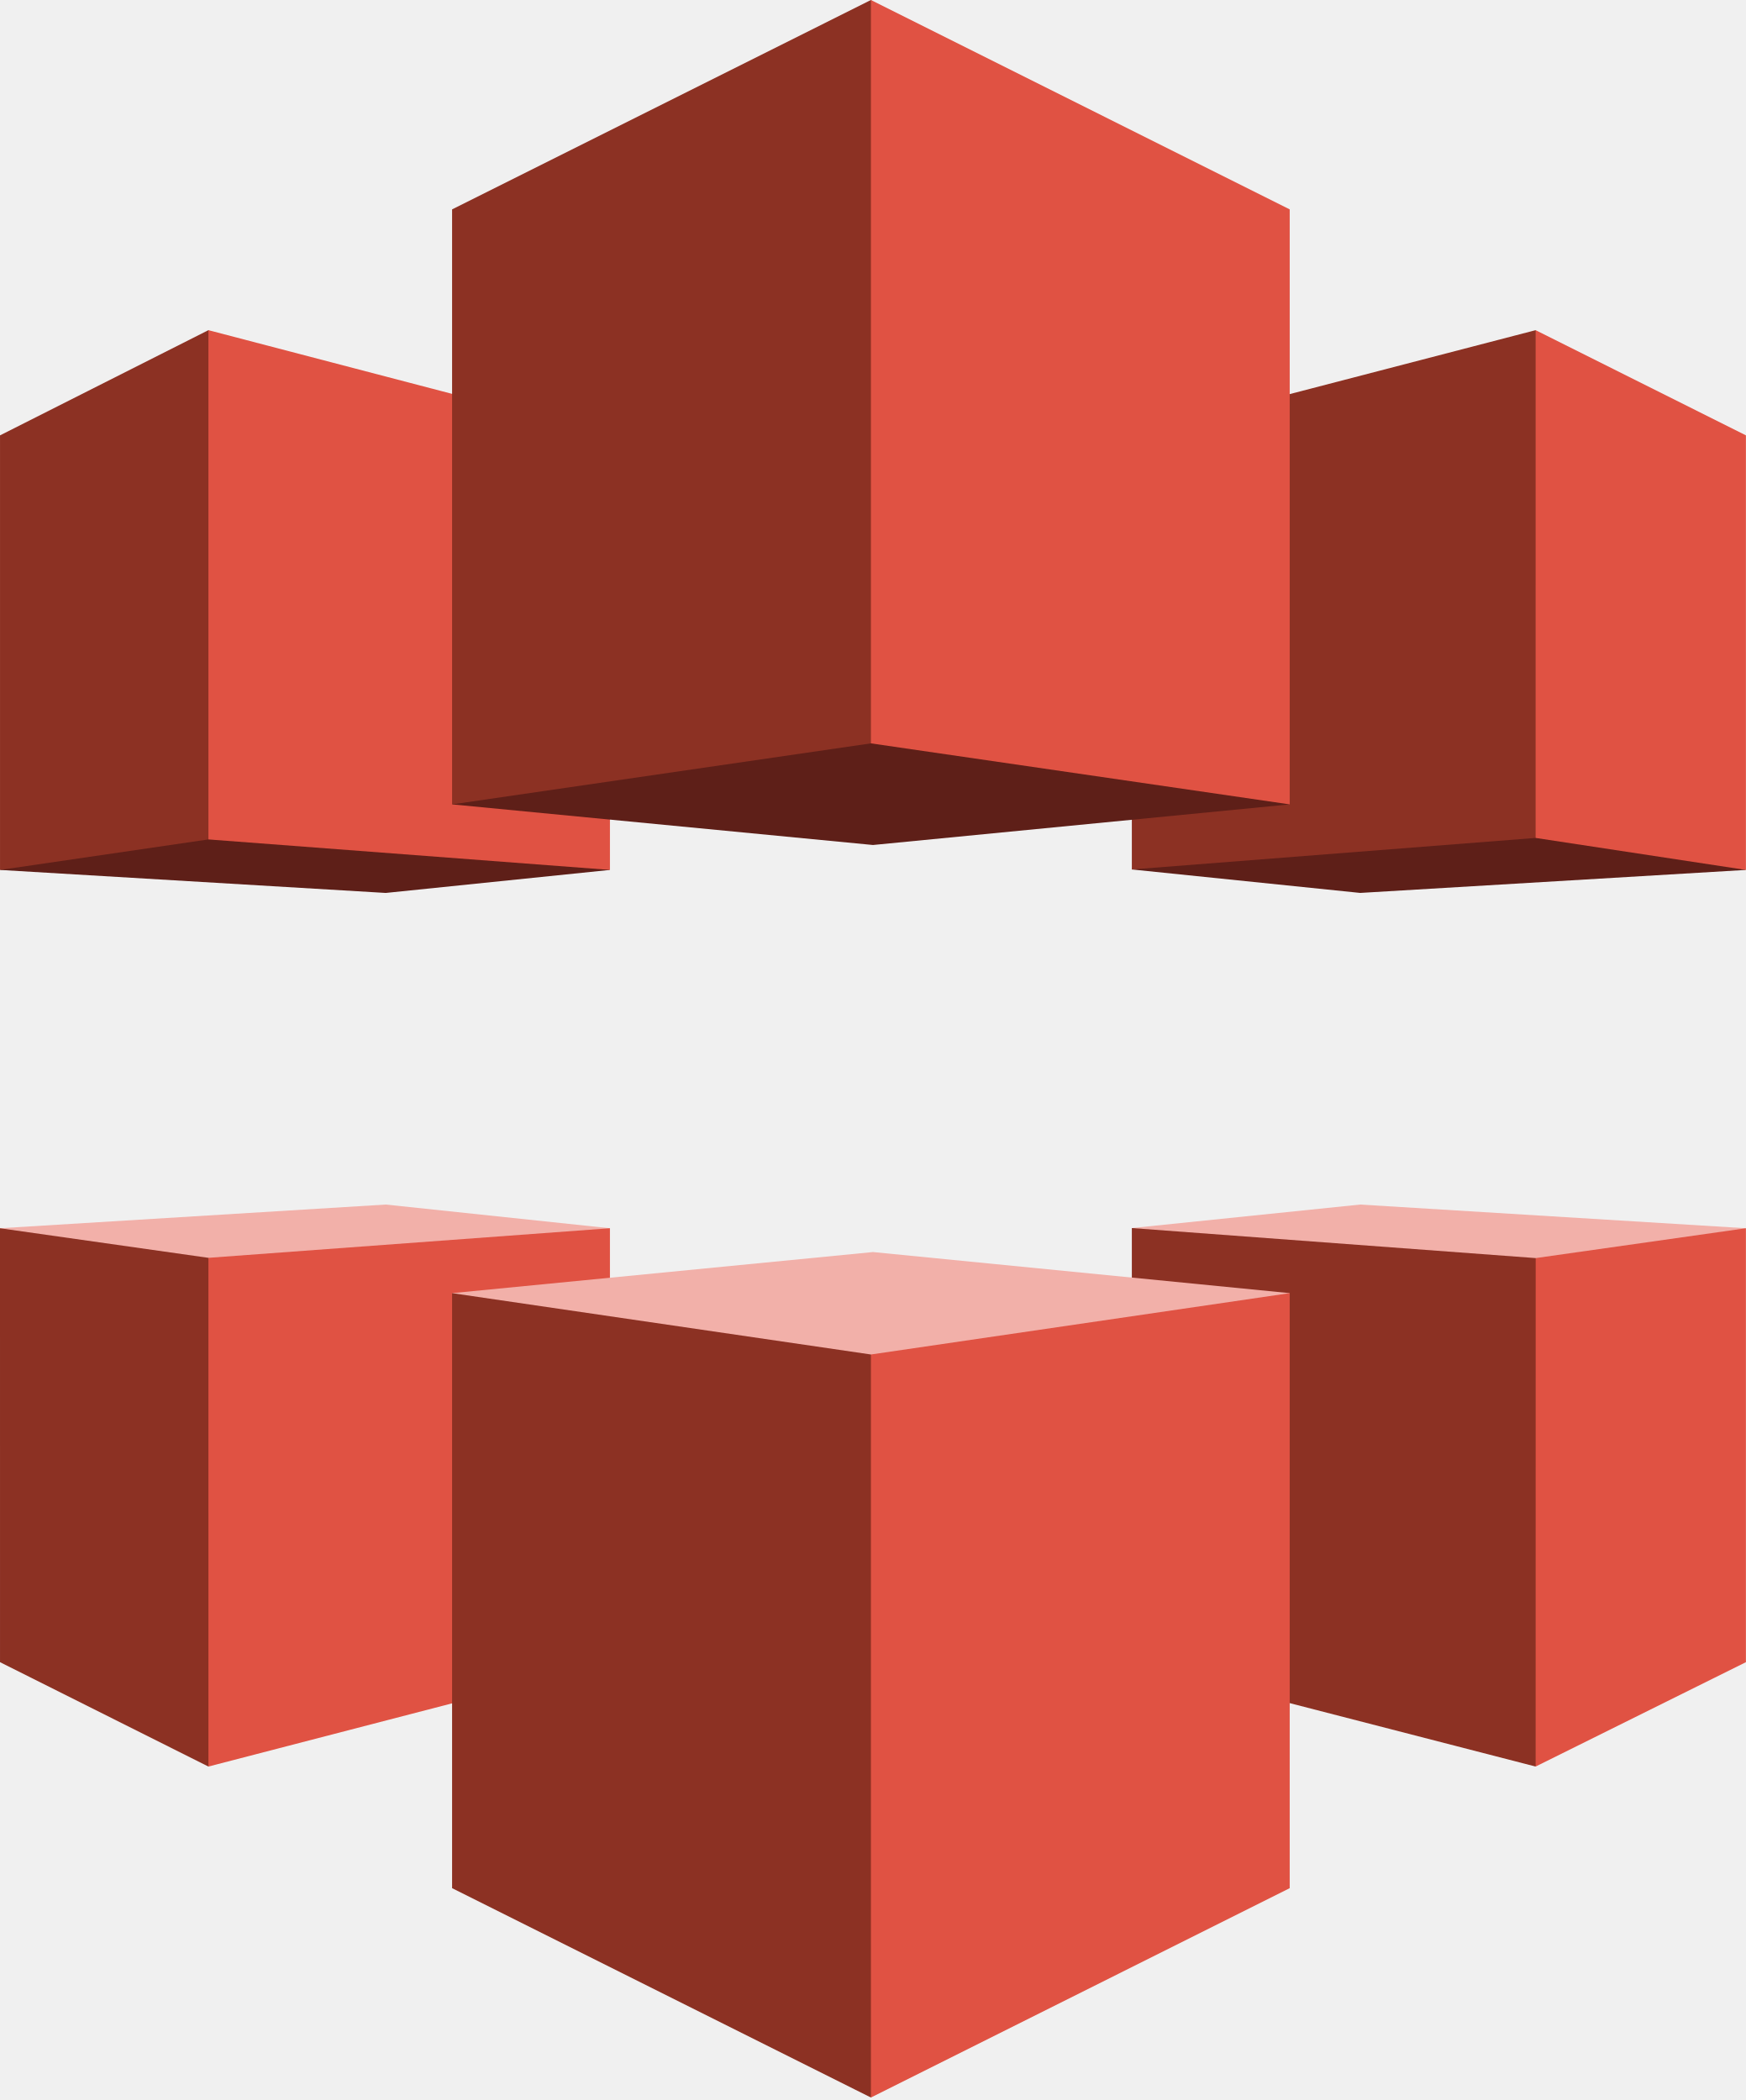
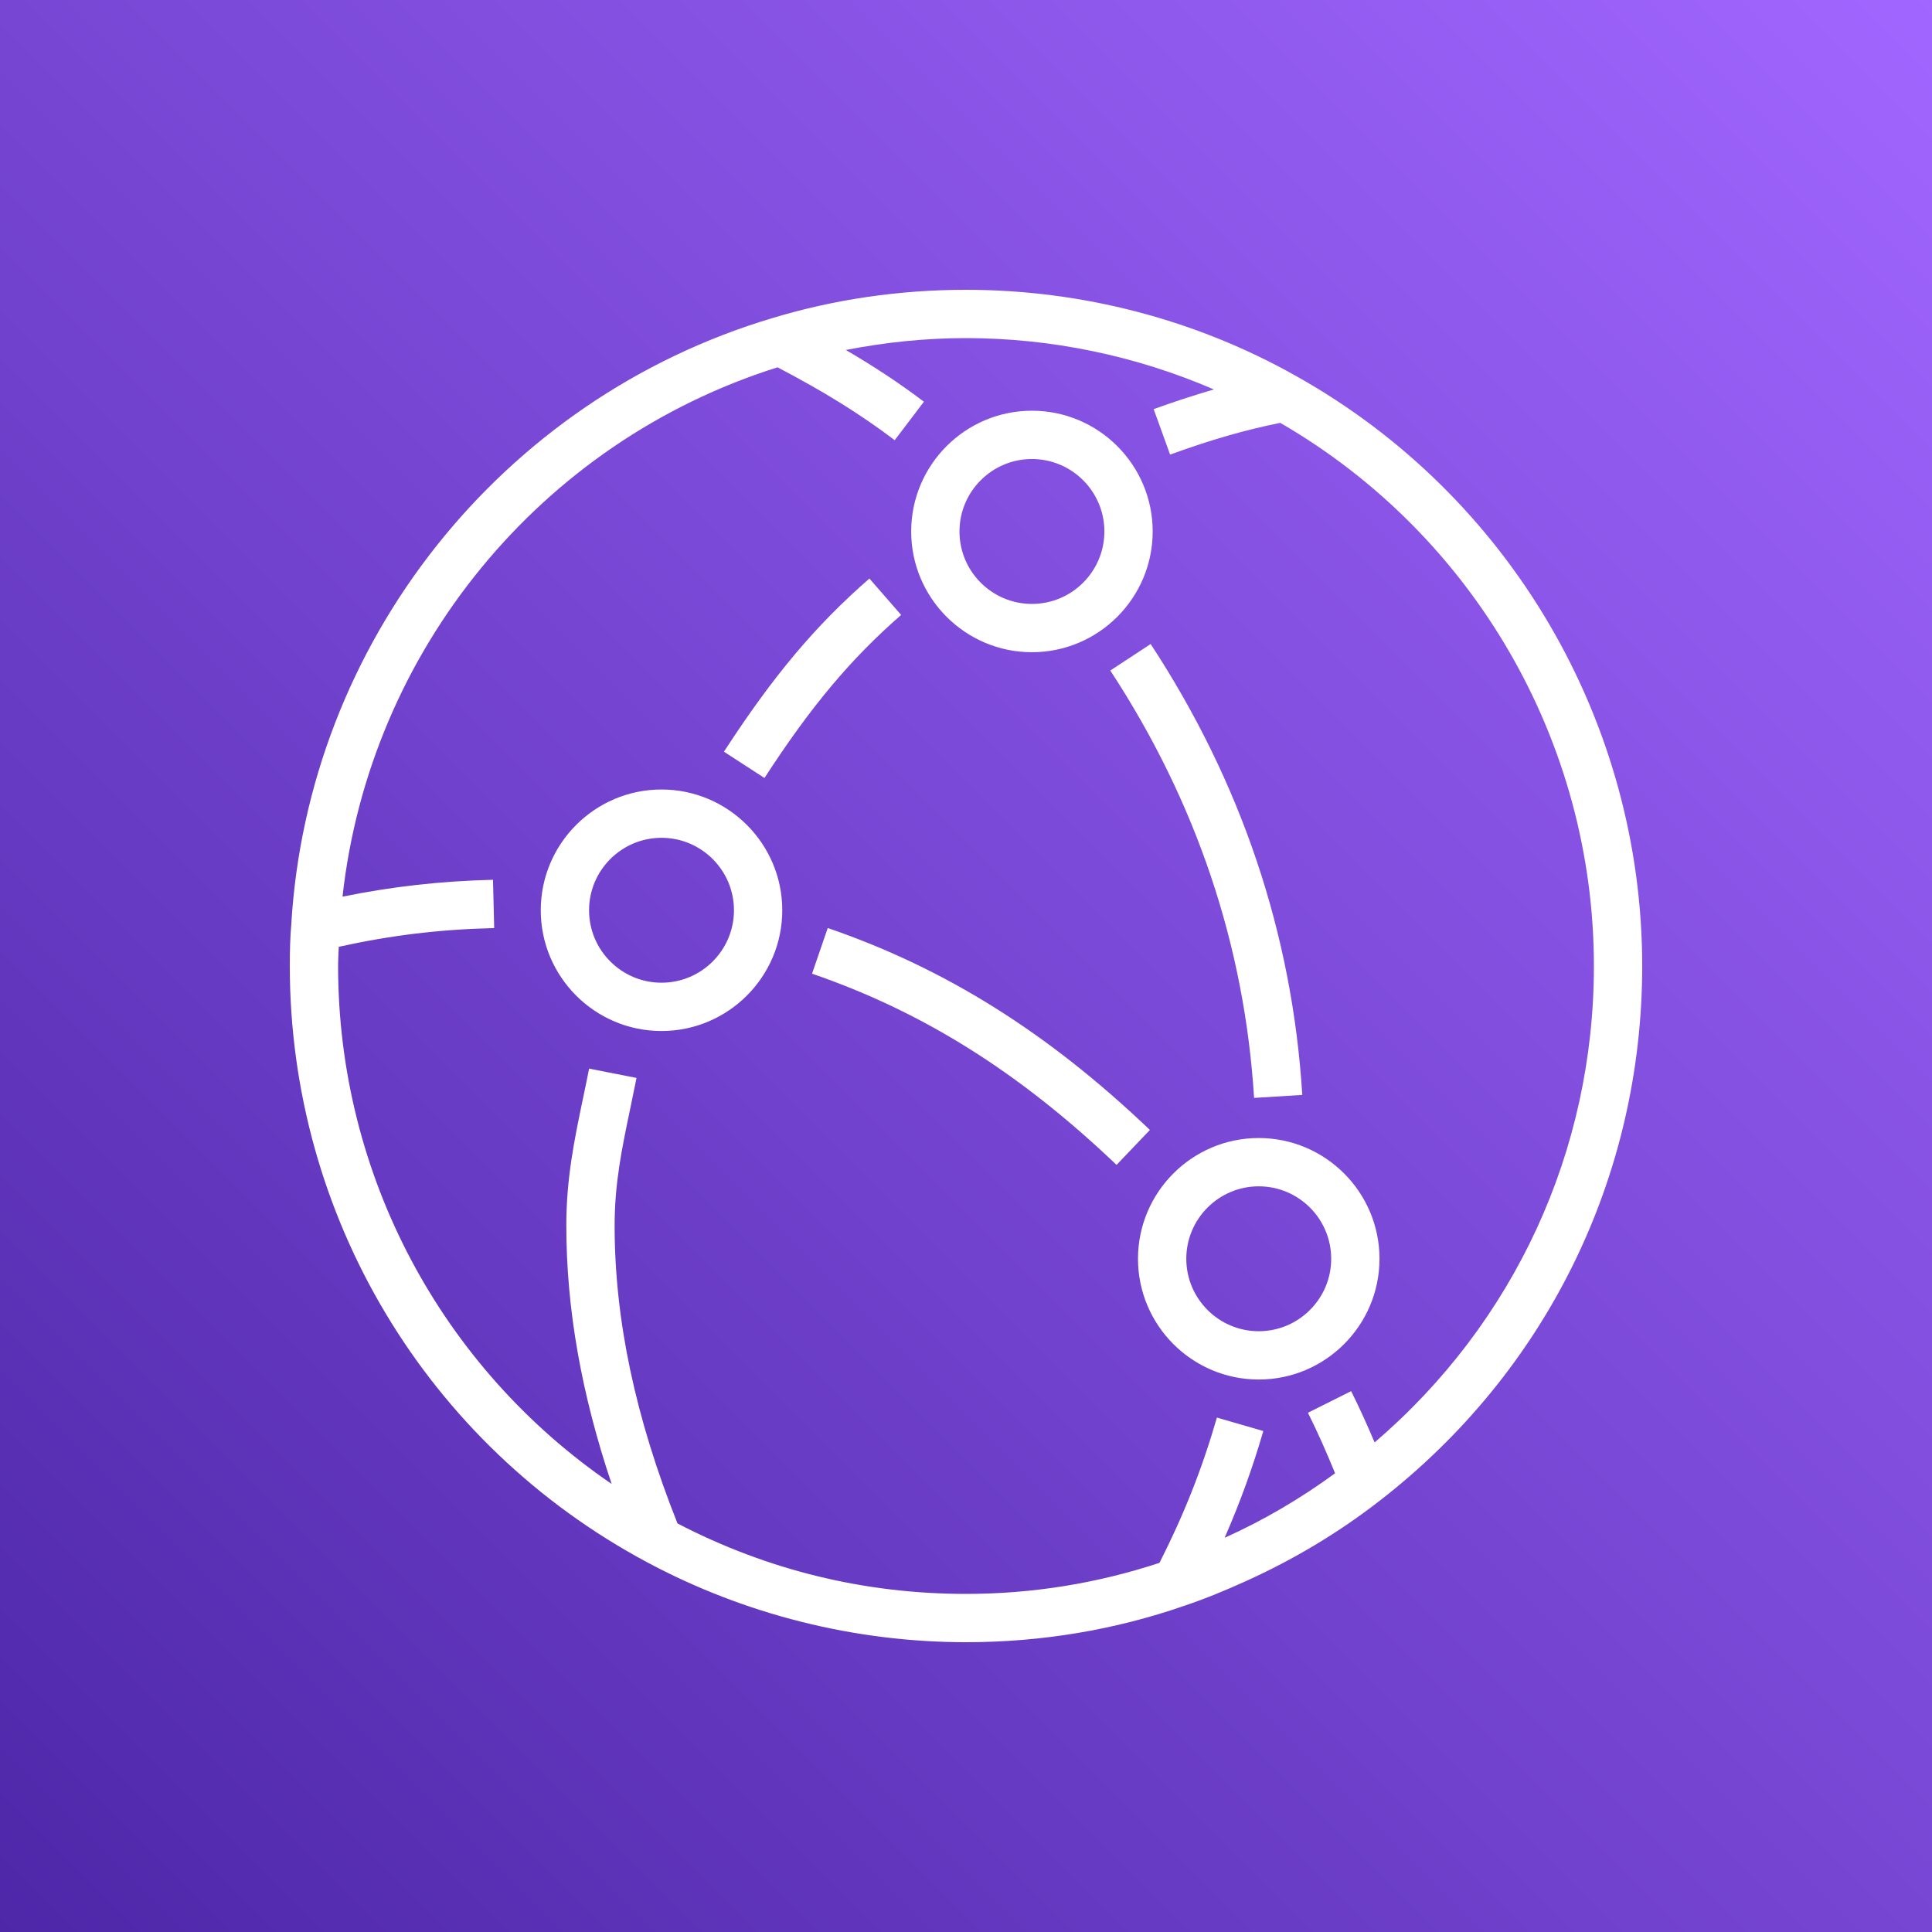
- <svg xmlns="http://www.w3.org/2000/svg" width="256" height="308" preserveAspectRatio="xMidYMid">
-   <path d="M166.01 127.465l59.202-6.314 30.676 6.369.111.068-56.558 3.374-33.484-3.442.053-.055z" fill="#5E1F18" />
-   <path d="M165.958 127.521l59.204-4.625.407-.593.002-73.044-.407-.835-59.206 15.397v63.7" fill="#8C3123" />
-   <path d="M256 127.59l-30.838-4.694.002-74.472 30.835 15.428.001 63.738" fill="#E05243" />
-   <path d="M165.958 180.115l.865.606 58.349 3.959 29.772-3.959 1.055-.579-56.557-3.475-33.484 3.448" fill="#F2B0A9" />
-   <path d="M165.958 180.115l59.214 4.405.183.246-.045 73.942-.146.386-59.206-15.275v-63.704" fill="#8C3123" />
-   <path d="M255.999 180.142l-30.827 4.378-.008 74.574 30.835-15.309v-63.643" fill="#E05243" />
-   <g>
-     <path d="M89.119 127.408l-58.53-5.014L.195 127.44l-.193.151 56.557 3.374 32.874-3.376-.314-.18z" fill="#5E1F18" />
-     <path d="M.002 127.59l30.557-4.474.899-.637v-73.2l-.899-.855L.002 63.855v63.735" fill="#8C3123" />
-     <path d="M89.433 127.588l-58.874-4.472V48.424l58.877 15.397-.003 63.767" fill="#E05243" />
-   </g>
-   <g>
-     <path d="M89.433 180.142l-1.351.985-57.523 4.313-29.583-4.313-.976-.985 56.559-3.475 32.874 3.475" fill="#F2B0A9" />
-     <path d="M0 180.142l30.558 4.34.777.952.083 72.333-.859 1.327L.002 243.785 0 180.142" fill="#8C3123" />
-     <path d="M89.433 180.142l-58.875 4.34.001 74.612 58.874-15.275v-63.677" fill="#E05243" />
-   </g>
-   <g>
-     <path d="M189.104 189.66l-61.103-6.026-61.712 6.027.87.735 60.541 9.617 60.533-9.617.871-.736" fill="#F2B0A9" />
-     <path d="M66.289 189.661l61.411 8.998.623.833.079 106.959-.702 1.186-61.411-30.706v-87.27" fill="#8C3123" />
-     <path d="M189.104 189.66l-61.404 8.999v108.978l61.405-30.706-.001-87.271" fill="#E05243" />
-   </g>
-   <g>
-     <path d="M128.001 123.933l-61.712-5.958.159-.091 61.249-9.502 61.222 9.524.186.069-61.104 5.958z" fill="#5E1F18" />
-     <path d="M66.289 117.975l61.411-8.949.294-.268L127.858.165 127.7 0 66.289 30.709v87.266" fill="#8C3123" />
-     <path d="M189.105 117.975l-61.405-8.949V0l61.405 30.709v87.266" fill="#E05243" />
-   </g>
+ <svg xmlns="http://www.w3.org/2000/svg" width="256" height="256" preserveAspectRatio="xMidYMid">
+   <defs>
+     <linearGradient x1="0%" y1="100%" x2="100%" y2="0%" id="a">
+       <stop stop-color="#4D27A8" offset="0%" />
+       <stop stop-color="#A166FF" offset="100%" />
+     </linearGradient>
+   </defs>
+   <path fill="url(#a)" d="M0 0h256v256H0z" />
+   <path d="M176.39 166.794c0-5.293-4.307-9.6-9.6-9.6-5.292 0-9.6 4.307-9.6 9.6 0 5.292 4.308 9.6 9.6 9.6 5.293 0 9.6-4.308 9.6-9.6zm6.4 0c0 8.822-7.177 16-16 16-8.822 0-16-7.178-16-16 0-8.823 7.178-16 16-16 8.823 0 16 7.177 16 16zm-85.536-46.18c0-5.292-4.307-9.6-9.6-9.6-5.296 0-9.6 4.308-9.6 9.6 0 5.293 4.304 9.6 9.6 9.6 5.293 0 9.6-4.307 9.6-9.6zm6.4 0c0 8.823-7.18 16-16 16-8.822 0-16-7.177-16-16 0-8.822 7.178-16 16-16 8.82 0 16 7.178 16 16zm23.482-50.192c0 5.293 4.307 9.6 9.6 9.6 5.296 0 9.6-4.307 9.6-9.6 0-5.296-4.304-9.6-9.6-9.6-5.293 0-9.6 4.304-9.6 9.6zm-6.4 0c0-8.822 7.18-16 16-16 8.822 0 16 7.178 16 16 0 8.823-7.178 16-16 16-8.82 0-16-7.177-16-16zM211.2 128c0-29.674-15.91-57.126-41.562-71.971-4.598.928-9.046 2.198-14.595 4.205l-2.176-6.02a130.606 130.606 0 017.984-2.61A83.032 83.032 0 00128 44.8c-5.405 0-10.723.56-15.92 1.574 3.763 2.202 7.1 4.397 10.342 6.855l-3.868 5.097c-4.57-3.462-9.306-6.396-15.524-9.654-31.42 9.882-54.05 37.594-57.644 70.138 6.588-1.335 12.915-2.061 19.939-2.234l.157 6.397c-7.36.182-13.684.963-20.596 2.483-.028.848-.086 1.706-.086 2.544 0 27.706 13.706 53.235 36.246 68.63-4.01-11.939-6.006-23.222-6.006-34.243 0-6.285 1.082-11.446 2.224-16.909.266-1.264.534-2.55.797-3.884l6.281 1.238c-.268 1.357-.544 2.672-.812 3.962-1.12 5.35-2.09 9.97-2.09 15.593 0 12.506 2.746 25.437 8.333 39.479 11.9 6.179 24.752 9.334 38.227 9.334 8.82 0 17.427-1.408 25.638-4.115 3.223-6.359 5.613-12.359 7.61-19.248l6.147 1.782a114.184 114.184 0 01-5.126 14.147c5.165-2.323 10.051-5.196 14.637-8.55-1.104-2.707-2.288-5.398-3.597-8.02l5.725-2.863c1.113 2.227 2.134 4.505 3.11 6.797C200.656 175.28 211.2 152.512 211.2 128zm6.4 0c0 27.926-12.691 53.757-34.813 70.877-5.478 4.256-11.42 7.789-17.702 10.633-2.666 1.21-5.38 2.33-8.17 3.27-9.216 3.198-18.953 4.82-28.915 4.82-14.72 0-29.338-3.667-42.278-10.605C56.534 191.38 38.4 161.11 38.4 128c0-2.195.058-3.866.189-5.411 2.179-37.389 27.83-69.75 63.814-80.458C110.598 39.658 119.216 38.4 128 38.4c15.386 0 30.525 3.962 43.789 11.453C200.042 65.68 217.6 95.629 217.6 128zm-98.195-46.518l-4.205-4.823c-7.174 6.26-12.755 12.906-19.274 22.944l5.37 3.485c6.17-9.507 11.418-15.766 18.109-21.606zm-9.725 41.484l-2.08 6.052c14.698 5.046 27.52 13.097 40.349 25.337l4.419-4.63c-13.523-12.9-27.088-21.402-42.688-26.759zm42.787-37.628c12.007 18.31 18.768 38.41 20.093 59.744l-6.387.396c-1.258-20.21-7.667-39.264-19.053-56.63l5.347-3.51z" fill="#FFF" />
</svg>
